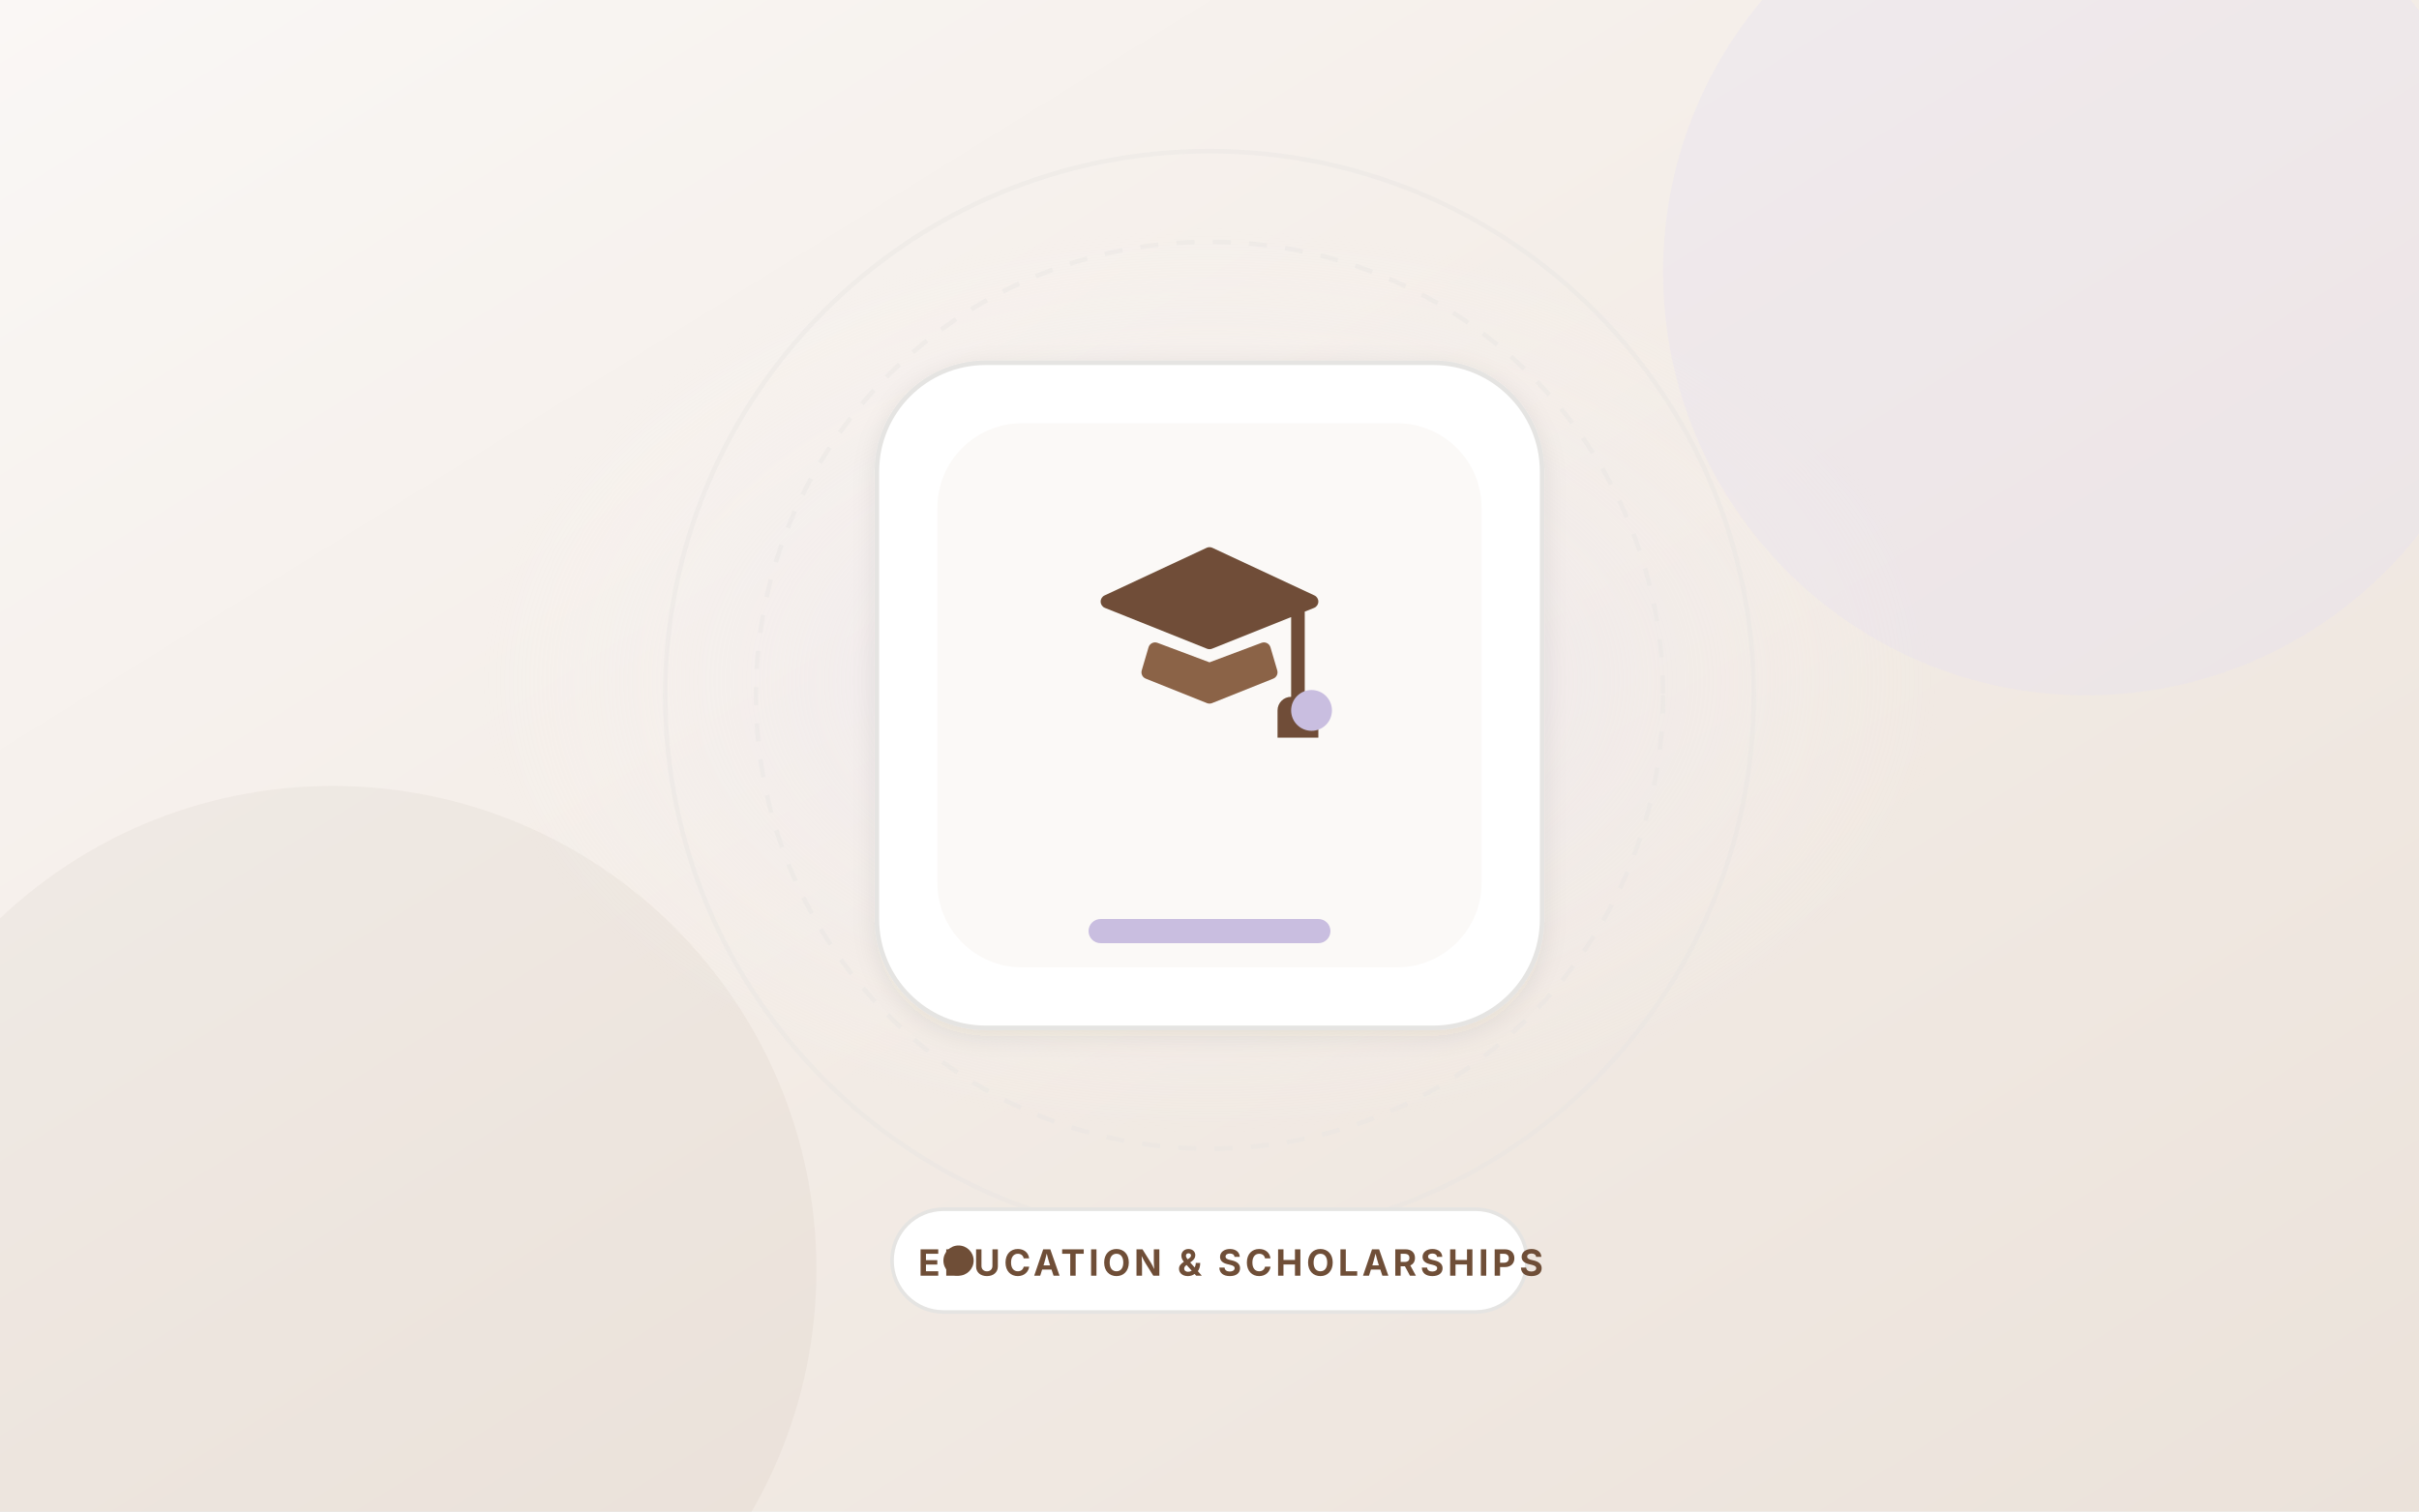
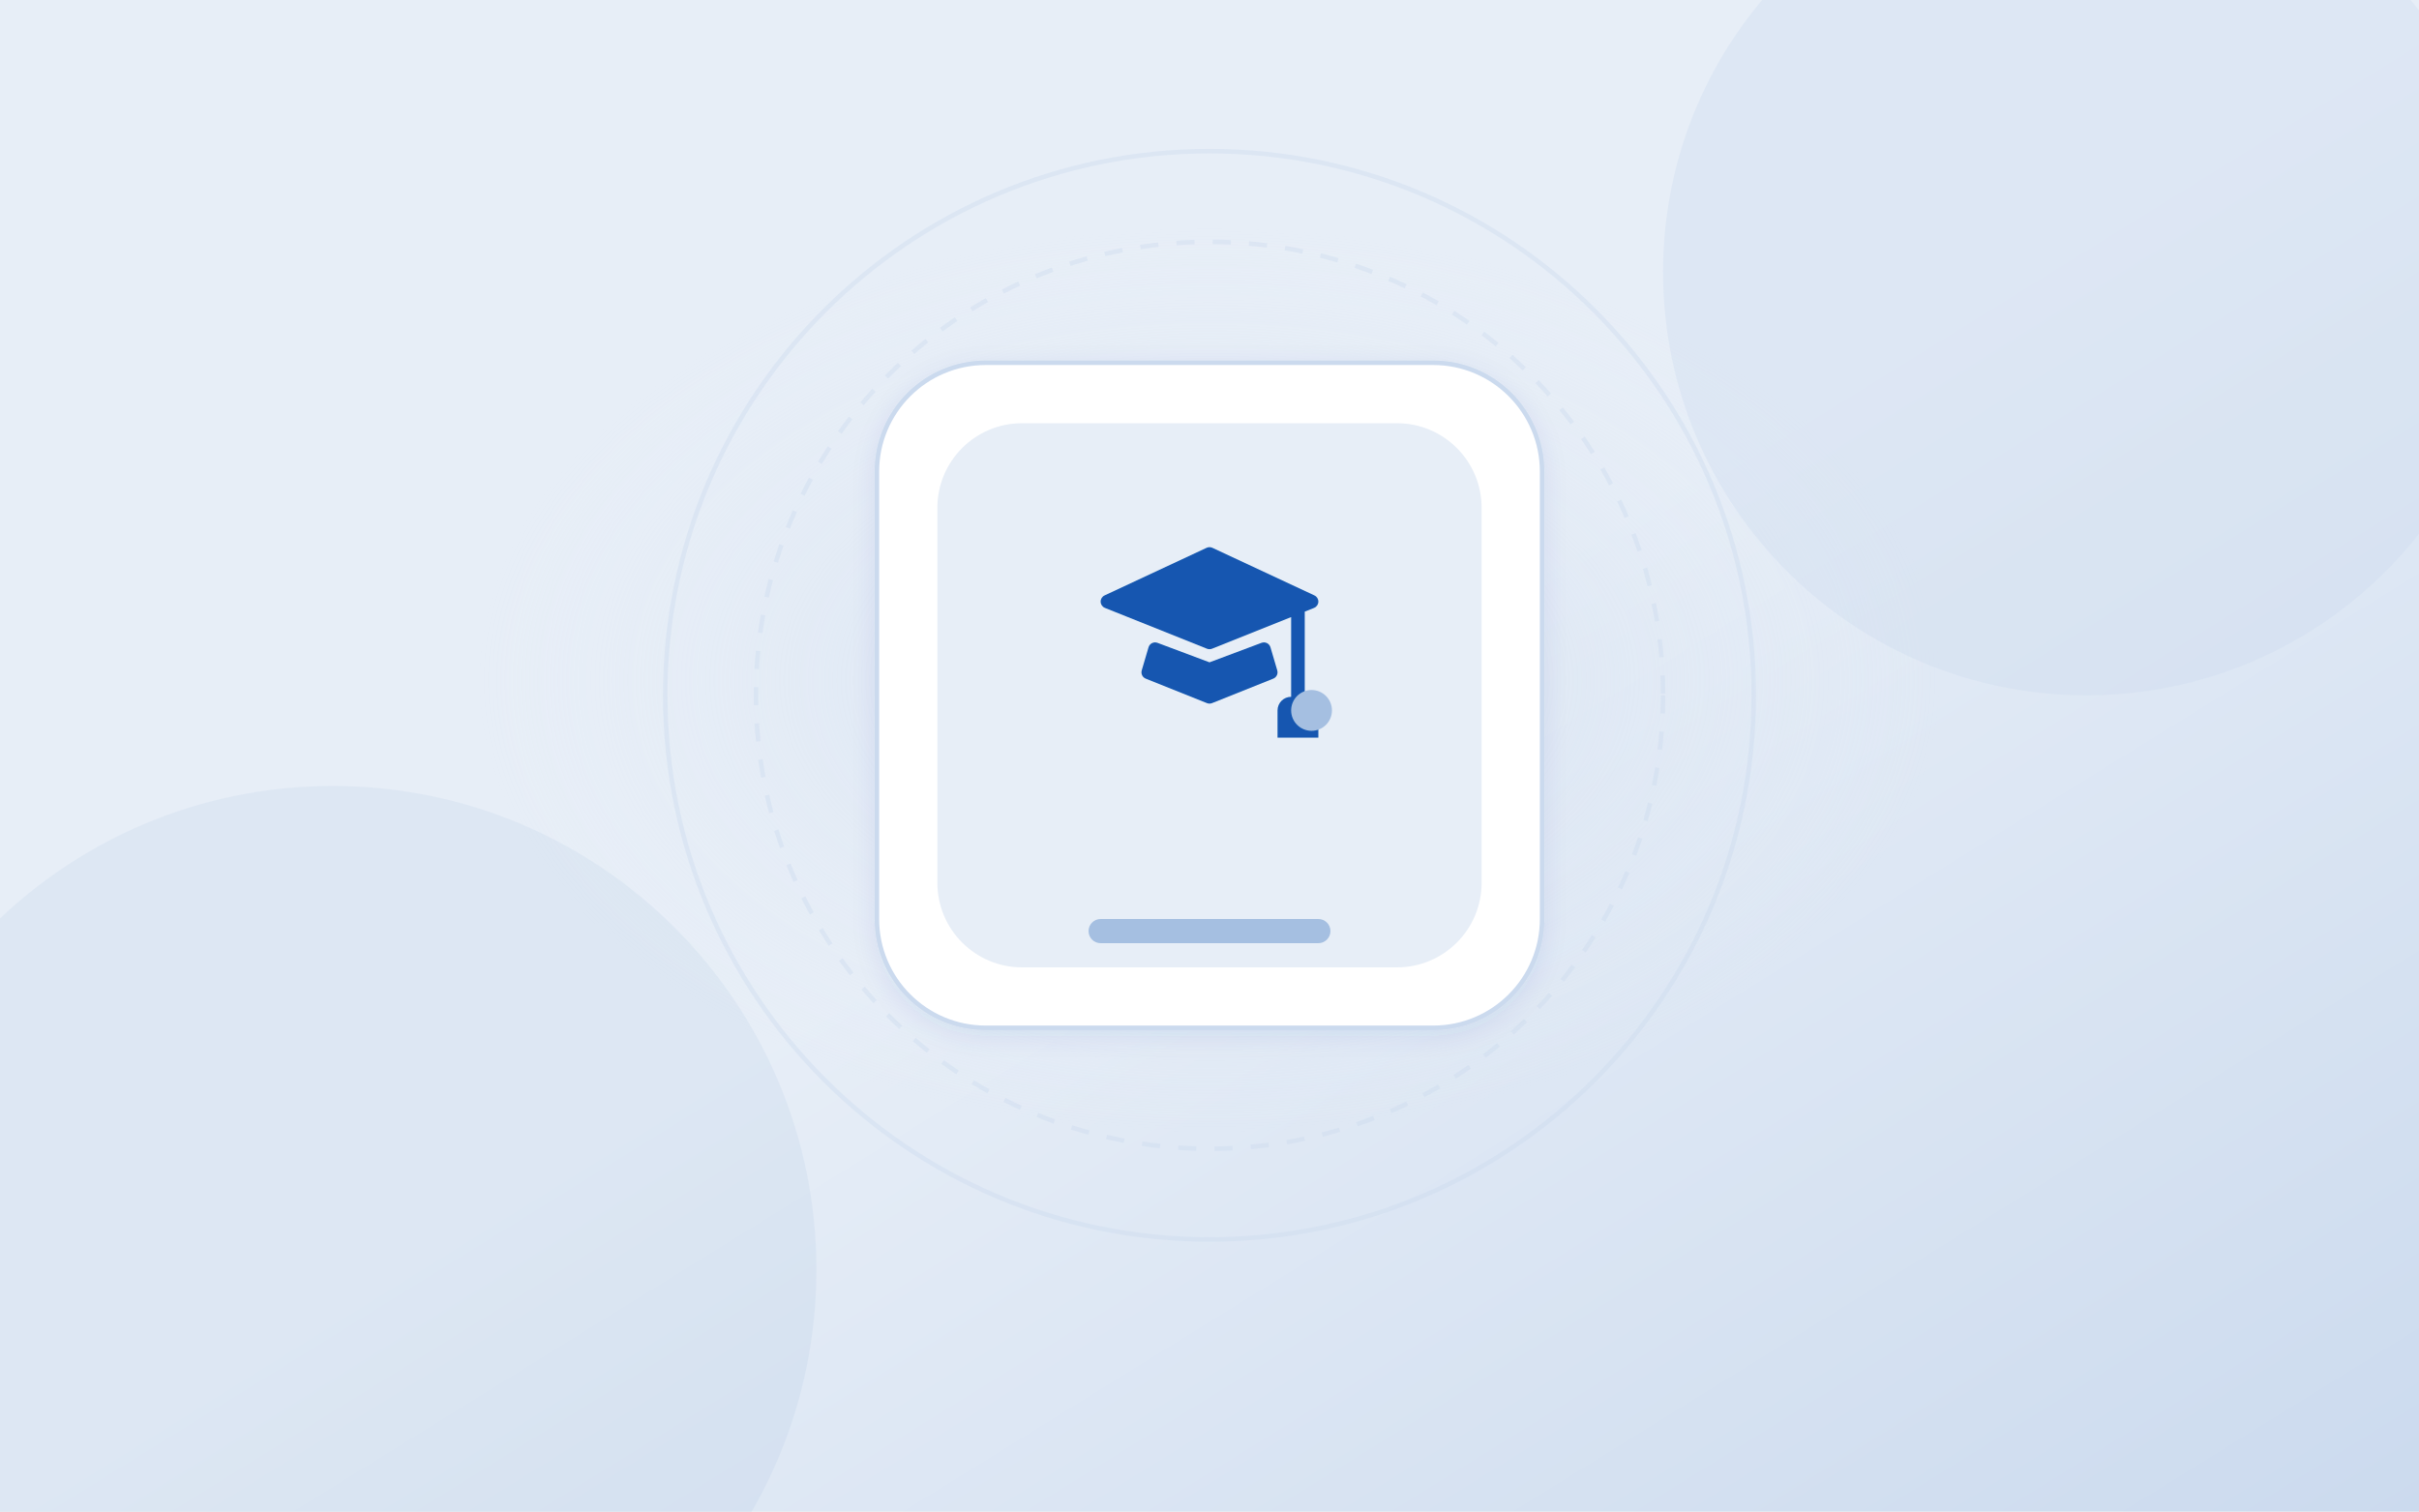
<svg xmlns="http://www.w3.org/2000/svg" viewBox="0 0 800 500" width="800" height="500">
  <defs>
    <linearGradient id="edBg" x1="0%" y1="0%" x2="100%" y2="100%">
-       <stop offset="0%" stop-color="#FAF7F5" />
-       <stop offset="50%" stop-color="#F3ECE6" />
-       <stop offset="100%" stop-color="#EBE2DA" />
+       <stop offset="0%" stop-color="#E7EEF7" />
+       <stop offset="50%" stop-color="#E7EEF7" />
+       <stop offset="100%" stop-color="#CBDAEE" />
    </linearGradient>
    <radialGradient id="edGlow" cx="50%" cy="45%" r="50%">
-       <stop offset="0%" stop-color="#E6E0F0" stop-opacity="0.7" />
-       <stop offset="60%" stop-color="#FAF7F5" stop-opacity="0" />
+       <stop offset="0%" stop-color="#CBDAEE" stop-opacity="0.7" />
+       <stop offset="60%" stop-color="#E7EEF7" stop-opacity="0" />
    </radialGradient>
    <filter id="edShadow" x="-20%" y="-15%" width="140%" height="145%">
-       <feDropShadow dx="0" dy="12" stdDeviation="16" flood-color="#4A3425" flood-opacity="0.14" />
-       <feDropShadow dx="0" dy="2" stdDeviation="4" flood-color="#4A3425" flood-opacity="0.08" />
+       <feDropShadow dx="0" dy="12" stdDeviation="16" flood-color="#1257B0" flood-opacity="0.14" />
+       <feDropShadow dx="0" dy="2" stdDeviation="4" flood-color="#1257B0" flood-opacity="0.08" />
    </filter>
  </defs>
  <rect width="800" height="500" fill="url(#edBg)" />
  <rect width="800" height="500" fill="url(#edGlow)" />
-   <circle cx="690" cy="90" r="140" fill="#E6E0F0" opacity="0.35" />
-   <circle cx="110" cy="420" r="160" fill="#6F4E37" opacity="0.05" />
-   <g stroke="#E5E4E2" stroke-width="1.5" opacity="0.4" fill="none">
+   <circle cx="690" cy="90" r="140" fill="#CBDAEE" opacity="0.35" />
+   <circle cx="110" cy="420" r="160" fill="#1257B0" opacity="0.05" />
+   <g stroke="#CBDAEE" stroke-width="1.5" opacity="0.4" fill="none">
    <circle cx="400" cy="230" r="150" stroke-dasharray="6 6" />
    <circle cx="400" cy="230" r="180" />
  </g>
  <g transform="translate(290, 120)" filter="url(#edShadow)">
-     <rect width="220" height="220" rx="36" fill="#FFFFFF" stroke="#E5E4E2" stroke-width="1.5" />
-     <rect x="20" y="20" width="180" height="180" rx="28" fill="#FBF9F7" />
+     <rect width="220" height="220" rx="36" fill="#FFFFFF" stroke="#CBDAEE" stroke-width="1.5" />
+     <rect x="20" y="20" width="180" height="180" rx="28" fill="#E7EEF7" />
    <g transform="translate(74, 52) scale(4.5)">
-       <path d="M8.211 2.047a.5.5 0 0 0-.422 0l-7.5 3.5a.5.5 0 0 0 .025.917l7.5 3a.5.5 0 0 0 .372 0L14 7.14V13a1 1 0 0 0-1 1v2h3v-2a1 1 0 0 0-1-1V6.739l.686-.275a.5.5 0 0 0 .025-.917z" fill="#6F4E37" />
-       <path d="M4.176 9.032a.5.5 0 0 0-.656.327l-.5 1.7a.5.5 0 0 0 .294.605l4.5 1.8a.5.5 0 0 0 .372 0l4.5-1.8a.5.5 0 0 0 .294-.605l-.5-1.7a.5.5 0 0 0-.656-.327L8 10.466z" fill="#8B6347" />
-       <circle cx="15.5" cy="14" r="1.5" fill="#C9BEE0" />
+       <path d="M8.211 2.047a.5.5 0 0 0-.422 0l-7.5 3.5a.5.5 0 0 0 .025.917l7.5 3a.5.5 0 0 0 .372 0L14 7.14V13a1 1 0 0 0-1 1v2h3v-2a1 1 0 0 0-1-1V6.739l.686-.275a.5.5 0 0 0 .025-.917z" fill="#1257B0" />
+       <path d="M4.176 9.032a.5.5 0 0 0-.656.327l-.5 1.7a.5.5 0 0 0 .294.605l4.5 1.8a.5.5 0 0 0 .372 0l4.5-1.8a.5.5 0 0 0 .294-.605l-.5-1.7a.5.5 0 0 0-.656-.327L8 10.466z" fill="#1257B0" />
+       <circle cx="15.5" cy="14" r="1.5" fill="#A5BFE1" />
    </g>
-     <rect x="70" y="184" width="80" height="8" rx="4" fill="#C9BEE0" />
-   </g>
-   <g transform="translate(400, 400)">
-     <rect x="-105" y="0" width="210" height="34" rx="17" fill="#FFFFFF" stroke="#E5E4E2" stroke-width="1.2" />
-     <circle cx="-83" cy="17" r="5" fill="#6F4E37" />
-     <text x="7" y="22" font-family="system-ui, -apple-system, 'Inter', sans-serif" font-size="12" font-weight="700" fill="#6F4E37" letter-spacing="1.2" text-anchor="middle">EDUCATION &amp; SCHOLARSHIPS</text>
+     <rect x="70" y="184" width="80" height="8" rx="4" fill="#A5BFE1" />
  </g>
</svg>
